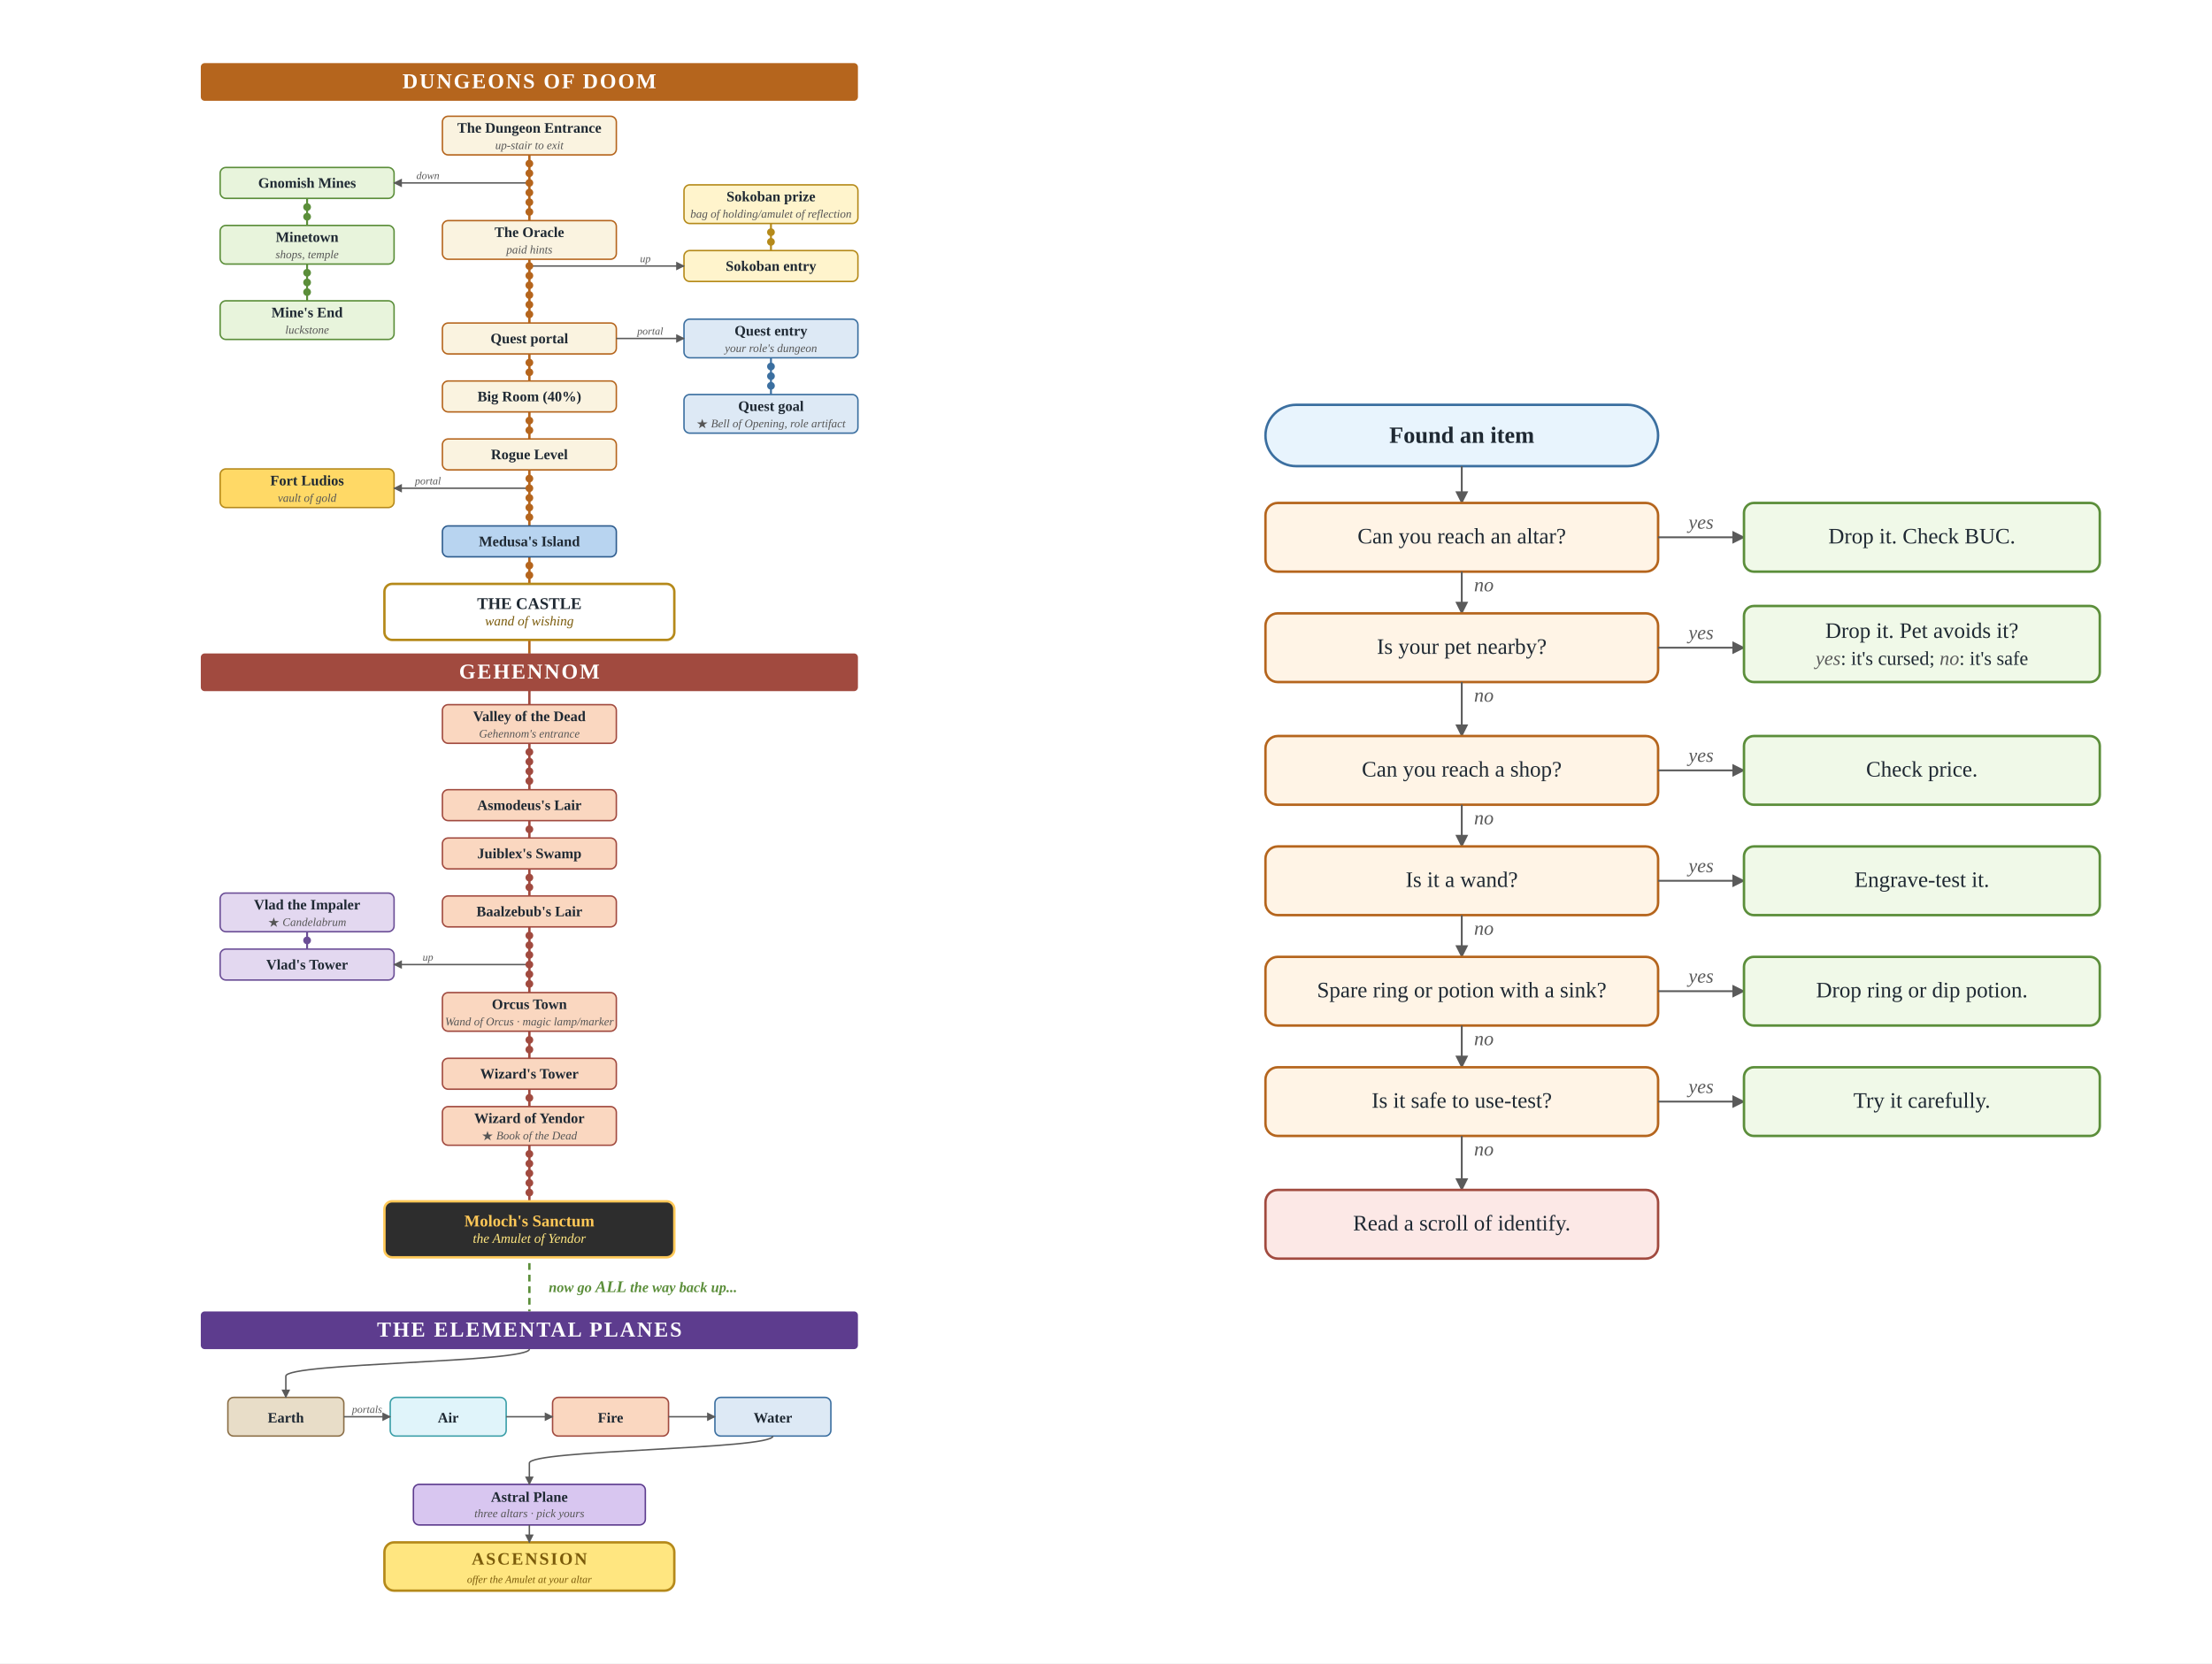
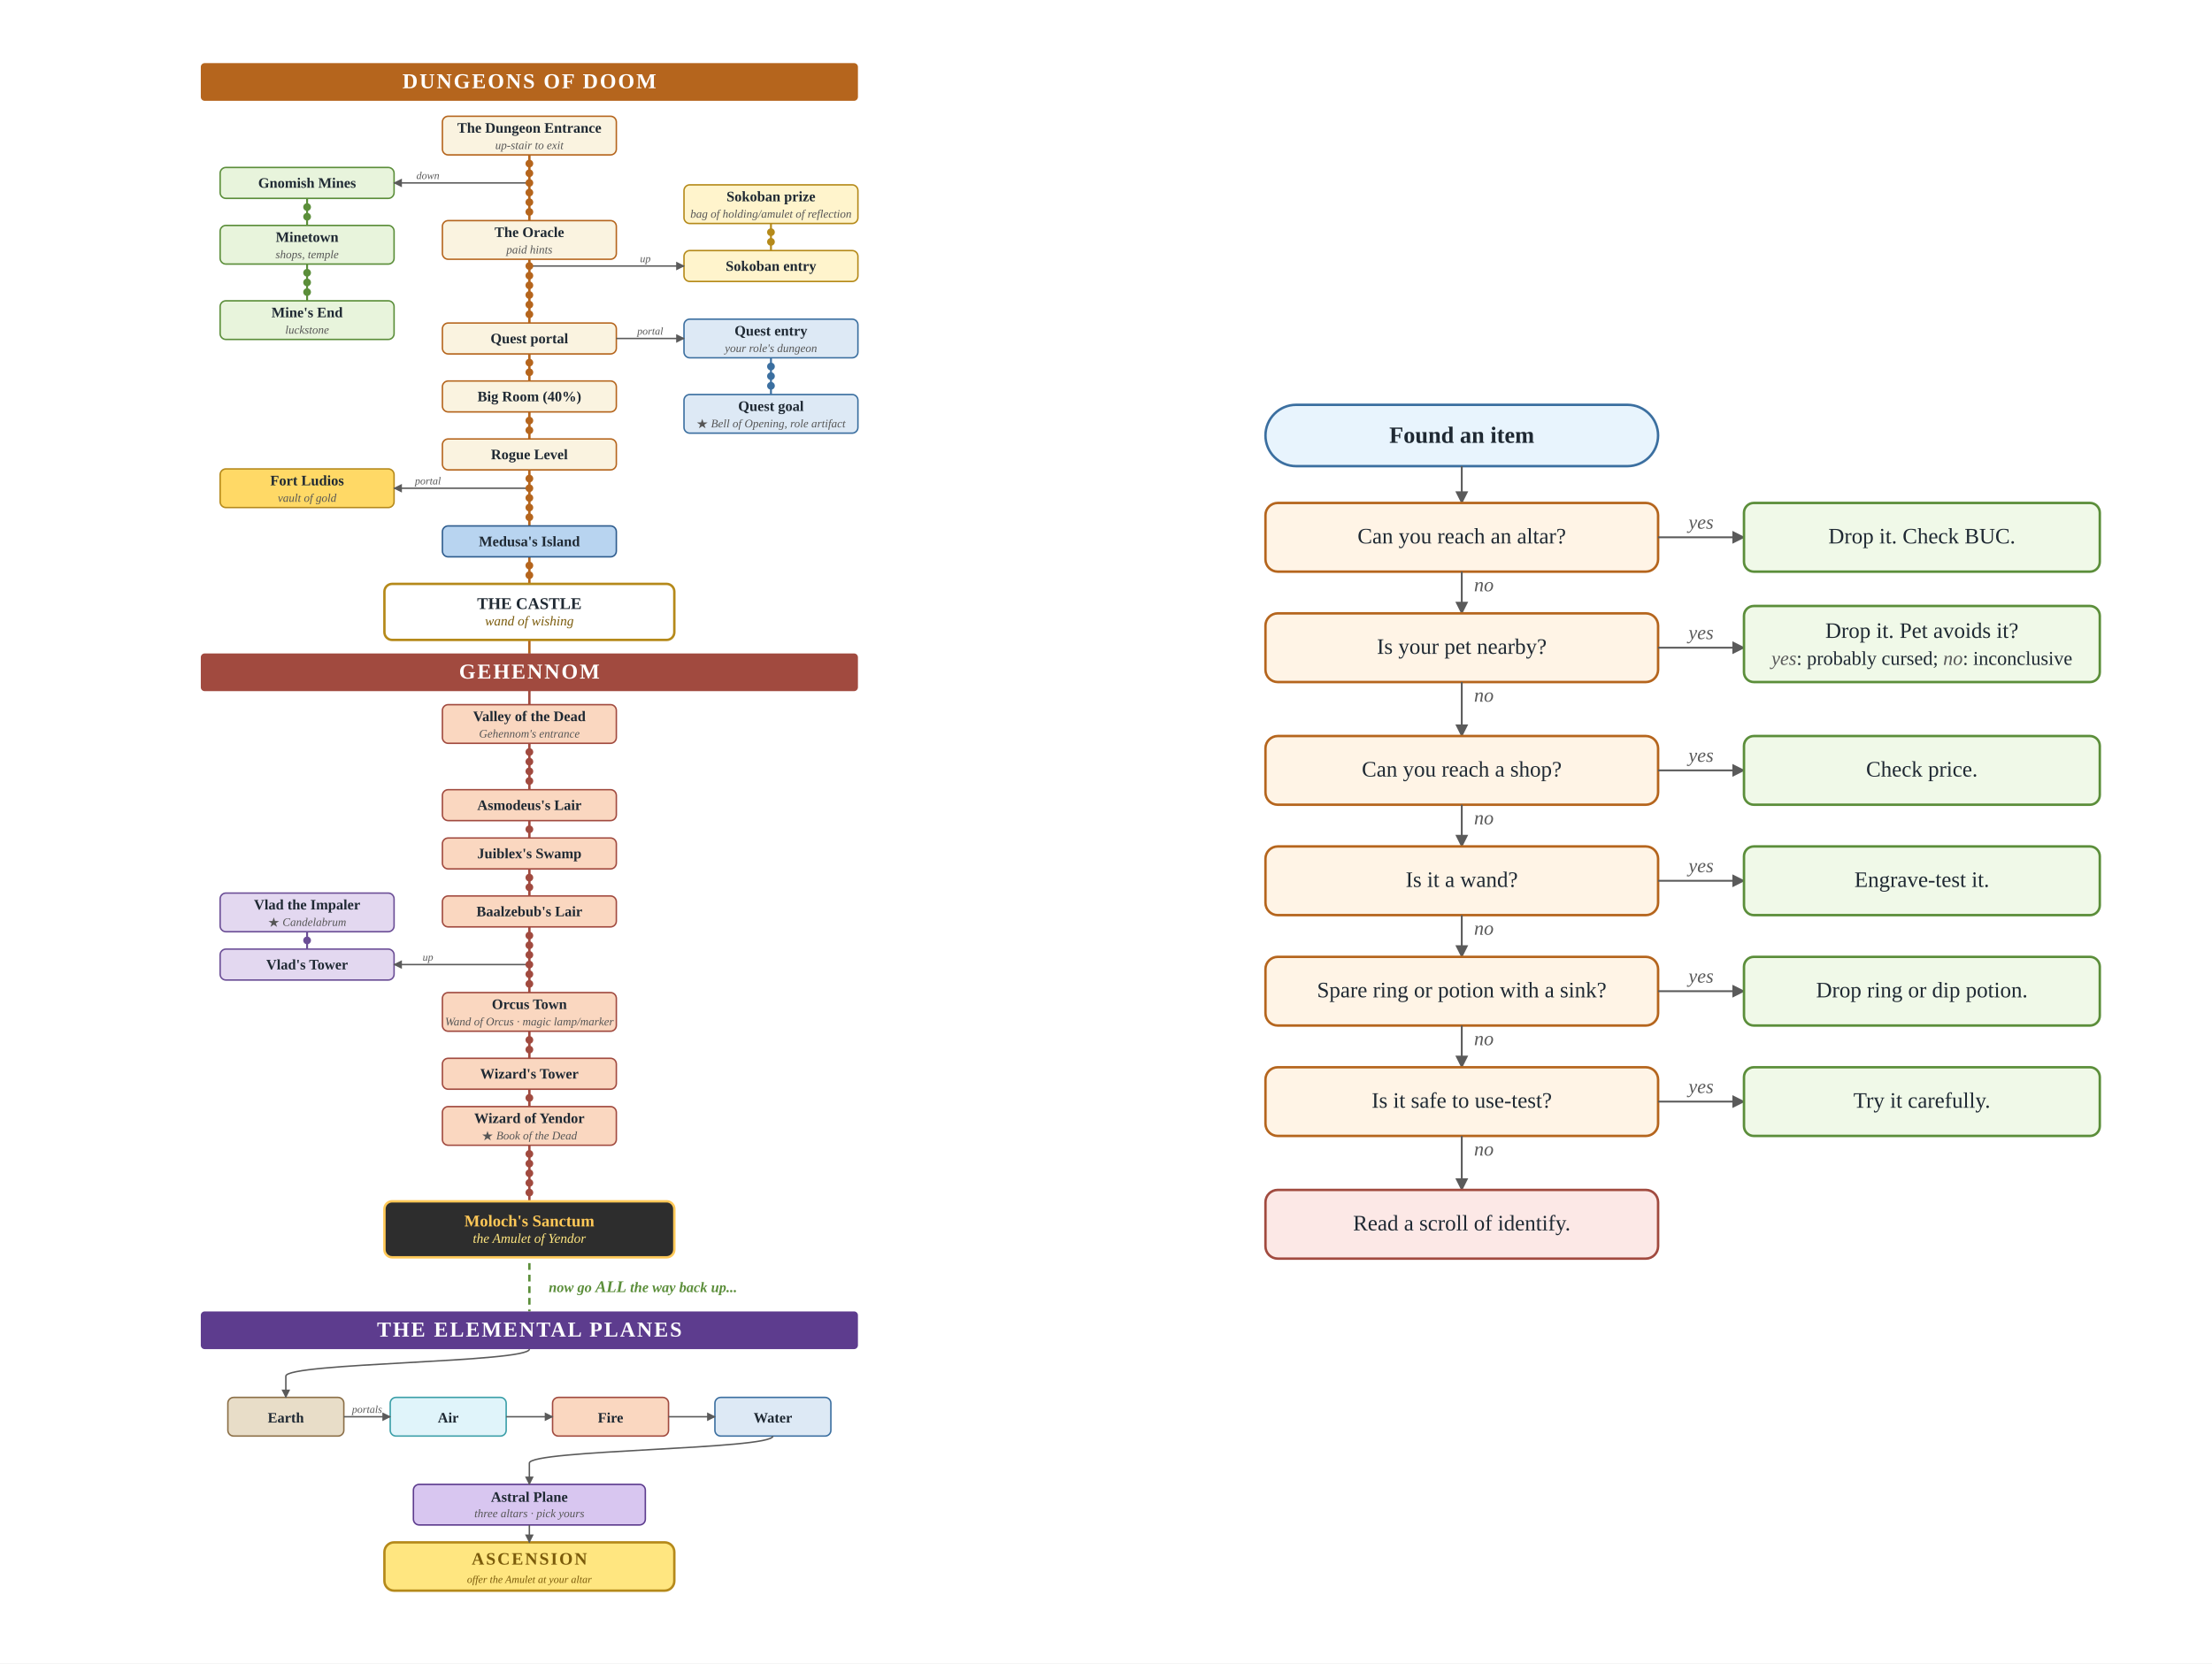
<svg xmlns="http://www.w3.org/2000/svg" width="789.746pt" height="594.0pt" viewBox="0 0 789.746 594.0" style="font-feature-settings:'liga' 0, 'dlig' 0;">
  <rect x="0" y="0" width="789.746" height="594.0" fill="white" />
  <svg x="57.892" y="22.536" width="262.216" height="210.808" viewBox="0 0 760 611" preserveAspectRatio="xMidYMin meet" overflow="visible">
    <defs>
      <marker id="arr" viewBox="0 0 10 10" refX="9" refY="5" markerWidth="6" markerHeight="6" orient="auto-start-reverse">
        <path d="M 0 0 L 10 5 L 0 10 z" fill="#5a5a5a" />
      </marker>
    </defs>
    <line x1="380" y1="55" x2="380" y2="611" stroke="#B5651D" stroke-width="2.5" fill="none" />
    <rect x="40" y="0" width="680" height="39" rx="4" fill="#B5651D" />
    <text x="380" y="26" font-size="22" font-weight="600" fill="#fff" text-anchor="middle" letter-spacing="0.08em">DUNGEONS OF DOOM</text>
    <line x1="150" y1="140" x2="150" y2="246" stroke="#5B8E3A" stroke-width="2" fill="none" />
    <line x1="630" y1="166" x2="630" y2="194" stroke="#B58A1A" stroke-width="2" fill="none" />
    <line x1="630" y1="305" x2="630" y2="343" stroke="#3B6FA0" stroke-width="2" fill="none" />
    <rect x="290" y="55" width="180" height="40" rx="6" fill="#FAF3E0" stroke="#B5651D" stroke-width="1.5" />
    <text x="380" y="72" font-size="15" font-weight="600" fill="#1f2933" text-anchor="middle">The Dungeon Entrance</text>
    <text x="380" y="89" font-size="12" font-style="italic" fill="#555" text-anchor="middle">up-stair to exit</text>
    <rect x="60" y="108" width="180" height="32" rx="6" fill="#E8F4DC" stroke="#5B8E3A" stroke-width="1.5" />
    <text x="150" y="129" font-size="15" font-weight="600" fill="#1f2933" text-anchor="middle">Gnomish Mines</text>
    <rect x="60" y="168" width="180" height="40" rx="6" fill="#E8F4DC" stroke="#5B8E3A" stroke-width="1.5" />
    <text x="150" y="185" font-size="15" font-weight="600" fill="#1f2933" text-anchor="middle">Minetown</text>
    <text x="150" y="202" font-size="12" font-style="italic" fill="#555" text-anchor="middle">shops, temple</text>
    <rect x="60" y="246" width="180" height="40" rx="6" fill="#E8F4DC" stroke="#5B8E3A" stroke-width="1.5" />
    <text x="150" y="263" font-size="15" font-weight="600" fill="#1f2933" text-anchor="middle">Mine's End</text>
    <text x="150" y="280" font-size="12" font-style="italic" fill="#555" text-anchor="middle">luckstone</text>
    <rect x="290" y="163" width="180" height="40" rx="6" fill="#FAF3E0" stroke="#B5651D" stroke-width="1.5" />
    <text x="380" y="180" font-size="15" font-weight="600" fill="#1f2933" text-anchor="middle">The Oracle</text>
    <text x="380" y="197" font-size="12" font-style="italic" fill="#555" text-anchor="middle">paid hints</text>
    <rect x="540" y="126" width="180" height="40" rx="6" fill="#FFF4CC" stroke="#B58A1A" stroke-width="1.5" />
    <text x="630" y="143" font-size="15" font-weight="600" fill="#1f2933" text-anchor="middle">Sokoban prize</text>
    <text x="630" y="160" font-size="12" font-style="italic" fill="#555" text-anchor="middle">bag of holding/amulet of reflection</text>
    <rect x="540" y="194" width="180" height="32" rx="6" fill="#FFF4CC" stroke="#B58A1A" stroke-width="1.5" />
    <text x="630" y="215" font-size="15" font-weight="600" fill="#1f2933" text-anchor="middle">Sokoban entry</text>
    <rect x="290" y="269" width="180" height="32" rx="6" fill="#FAF3E0" stroke="#B5651D" stroke-width="1.5" />
    <text x="380" y="290" font-size="15" font-weight="600" fill="#1f2933" text-anchor="middle">
      <tspan>Q</tspan>uest portal</text>
    <rect x="540" y="265" width="180" height="40" rx="6" fill="#DDE9F5" stroke="#3B6FA0" stroke-width="1.5" />
    <text x="630" y="282" font-size="15" font-weight="600" fill="#1f2933" text-anchor="middle">
      <tspan>Q</tspan>uest entry</text>
    <text x="630" y="299" font-size="12" font-style="italic" fill="#555" text-anchor="middle">your role's dungeon</text>
    <rect x="540" y="343" width="180" height="40" rx="6" fill="#DDE9F5" stroke="#3B6FA0" stroke-width="1.5" />
    <text x="630" y="360" font-size="15" font-weight="600" fill="#1f2933" text-anchor="middle">
      <tspan>Q</tspan>uest goal</text>
    <text x="630" y="377" font-size="12" font-style="italic" fill="#555" text-anchor="middle">★ Bell of Opening, role artifact</text>
    <rect x="290" y="329" width="180" height="32" rx="6" fill="#FAF3E0" stroke="#B5651D" stroke-width="1.5" />
    <text x="380" y="350" font-size="15" font-weight="600" fill="#1f2933" text-anchor="middle">Big Room (40%)</text>
    <rect x="290" y="389" width="180" height="32" rx="6" fill="#FAF3E0" stroke="#B5651D" stroke-width="1.5" />
    <text x="380" y="410" font-size="15" font-weight="600" fill="#1f2933" text-anchor="middle">Rogue Level</text>
    <rect x="60" y="420" width="180" height="40" rx="6" fill="#FFD966" stroke="#B5891A" stroke-width="1.5" />
    <text x="150" y="437" font-size="15" font-weight="600" fill="#1f2933" text-anchor="middle">Fort Ludios</text>
    <text x="150" y="454" font-size="12" font-style="italic" fill="#555" text-anchor="middle">vault of gold</text>
    <rect x="290" y="479" width="180" height="32" rx="6" fill="#B8D4F0" stroke="#2E5C8E" stroke-width="1.5" />
    <text x="380" y="500" font-size="15" font-weight="600" fill="#1f2933" text-anchor="middle">Medusa's Island</text>
    <rect x="230" y="539" width="300" height="58" rx="8" fill="#FFFFFF" stroke="#B5891A" stroke-width="2.5" />
    <text x="380" y="565" font-size="17" font-weight="600" fill="#1f2933" text-anchor="middle">THE CASTLE</text>
    <text x="380" y="582" font-size="14" font-style="italic" fill="#7A5A0A" text-anchor="middle">wand of wishing</text>
    <line x1="380" y1="124" x2="240" y2="124" stroke="#5a5a5a" stroke-width="1.5" marker-end="url(#arr)" fill="none" />
    <line x1="380" y1="210" x2="540" y2="210" stroke="#5a5a5a" stroke-width="1.5" marker-end="url(#arr)" fill="none" />
    <line x1="470" y1="285" x2="540" y2="285" stroke="#5a5a5a" stroke-width="1.5" marker-end="url(#arr)" fill="none" />
    <line x1="380" y1="440" x2="240" y2="440" stroke="#5a5a5a" stroke-width="1.5" marker-end="url(#arr)" fill="none" />
    <text x="275" y="120" font-size="11" font-style="italic" fill="#5a5a5a" text-anchor="middle">down</text>
    <text x="500" y="206" font-size="11" font-style="italic" fill="#5a5a5a" text-anchor="middle">up</text>
    <text x="505" y="281" font-size="11" font-style="italic" fill="#5a5a5a" text-anchor="middle">portal</text>
    <text x="275" y="436" font-size="11" font-style="italic" fill="#5a5a5a" text-anchor="middle">portal</text>
    <circle cx="380" cy="124" r="4" fill="#B5651D" />
    <circle cx="380" cy="210" r="4" fill="#B5651D" />
    <circle cx="380" cy="440" r="4" fill="#B5651D" />
    <circle cx="380" cy="104.0" r="4" fill="#B5651D" />
    <circle cx="380" cy="114.0" r="4" fill="#B5651D" />
    <circle cx="150" cy="149.0" r="4" fill="#5B8E3A" />
    <circle cx="150" cy="159.0" r="4" fill="#5B8E3A" />
    <circle cx="150" cy="217.0" r="4" fill="#5B8E3A" />
    <circle cx="150" cy="227.0" r="4" fill="#5B8E3A" />
    <circle cx="150" cy="237.0" r="4" fill="#5B8E3A" />
    <circle cx="380" cy="134.0" r="4" fill="#B5651D" />
    <circle cx="380" cy="144.0" r="4" fill="#B5651D" />
    <circle cx="380" cy="154.0" r="4" fill="#B5651D" />
    <circle cx="630" cy="175.0" r="4" fill="#B58A1A" />
    <circle cx="630" cy="185.0" r="4" fill="#B58A1A" />
    <circle cx="380" cy="220.0" r="4" fill="#B5651D" />
    <circle cx="380" cy="230.0" r="4" fill="#B5651D" />
    <circle cx="380" cy="240.0" r="4" fill="#B5651D" />
    <circle cx="380" cy="250.0" r="4" fill="#B5651D" />
    <circle cx="380" cy="260.0" r="4" fill="#B5651D" />
    <circle cx="630" cy="314.0" r="4" fill="#3B6FA0" />
    <circle cx="630" cy="324.0" r="4" fill="#3B6FA0" />
    <circle cx="630" cy="334.0" r="4" fill="#3B6FA0" />
    <circle cx="380" cy="310.0" r="4" fill="#B5651D" />
    <circle cx="380" cy="320.0" r="4" fill="#B5651D" />
    <circle cx="380" cy="370.0" r="4" fill="#B5651D" />
    <circle cx="380" cy="380.0" r="4" fill="#B5651D" />
    <circle cx="380" cy="430.0" r="4" fill="#B5651D" />
    <circle cx="380" cy="450.0" r="4" fill="#B5651D" />
    <circle cx="380" cy="460.0" r="4" fill="#B5651D" />
    <circle cx="380" cy="470.0" r="4" fill="#B5651D" />
    <circle cx="380" cy="520.0" r="4" fill="#B5651D" />
    <circle cx="380" cy="530.0" r="4" fill="#B5651D" />
  </svg>
  <svg x="57.892" y="233.344" width="262.216" height="234.959" viewBox="0 0 760 681" preserveAspectRatio="xMidYMin meet" overflow="visible">
    <defs>
      <marker id="arr" viewBox="0 0 10 10" refX="9" refY="5" markerWidth="6" markerHeight="6" orient="auto-start-reverse">
        <path d="M 0 0 L 10 5 L 0 10 z" fill="#5a5a5a" />
      </marker>
    </defs>
    <line x1="380" y1="0" x2="380" y2="39" stroke="#B5651D" stroke-width="2.5" fill="none" />
    <line x1="380" y1="0" x2="380" y2="625" stroke="#A14A3F" stroke-width="2.5" fill="none" />
    <rect x="40" y="0" width="680" height="39" rx="4" fill="#A14A3F" />
    <text x="380" y="26" font-size="22" font-weight="600" fill="#fff" text-anchor="middle" letter-spacing="0.08em">GEHENNOM</text>
    <line x1="150" y1="288" x2="150" y2="306" stroke="#6B4E96" stroke-width="2" fill="none" />
    <rect x="290" y="53" width="180" height="40" rx="6" fill="#FAD7C0" stroke="#A14A3F" stroke-width="1.5" />
    <text x="380" y="70" font-size="15" font-weight="600" fill="#1f2933" text-anchor="middle">Valley of the Dead</text>
    <text x="380" y="87" font-size="12" font-style="italic" fill="#555" text-anchor="middle">Gehennom's entrance</text>
    <rect x="290" y="141" width="180" height="32" rx="6" fill="#FAD7C0" stroke="#A14A3F" stroke-width="1.5" />
    <text x="380" y="162" font-size="15" font-weight="600" fill="#1f2933" text-anchor="middle">Asmodeus's Lair</text>
    <rect x="290" y="191" width="180" height="32" rx="6" fill="#FAD7C0" stroke="#A14A3F" stroke-width="1.5" />
    <text x="380" y="212" font-size="15" font-weight="600" fill="#1f2933" text-anchor="middle">Juiblex's Swamp</text>
    <rect x="290" y="251" width="180" height="32" rx="6" fill="#FAD7C0" stroke="#A14A3F" stroke-width="1.5" />
    <text x="380" y="272" font-size="15" font-weight="600" fill="#1f2933" text-anchor="middle">Baalzebub's Lair</text>
    <rect x="60" y="248" width="180" height="40" rx="6" fill="#E3D8F0" stroke="#6B4E96" stroke-width="1.5" />
    <text x="150" y="265" font-size="15" font-weight="600" fill="#1f2933" text-anchor="middle">Vlad the Impaler</text>
    <text x="150" y="282" font-size="12" font-style="italic" fill="#555" text-anchor="middle">★ Candelabrum</text>
    <rect x="60" y="306" width="180" height="32" rx="6" fill="#E3D8F0" stroke="#6B4E96" stroke-width="1.5" />
    <text x="150" y="327" font-size="15" font-weight="600" fill="#1f2933" text-anchor="middle">Vlad's Tower</text>
    <rect x="290" y="351" width="180" height="40" rx="6" fill="#FAD7C0" stroke="#A14A3F" stroke-width="1.5" />
    <text x="380" y="368" font-size="15" font-weight="600" fill="#1f2933" text-anchor="middle">Orcus Town</text>
    <text x="380" y="385" font-size="12" font-style="italic" fill="#555" text-anchor="middle">Wand of Orcus · magic lamp/marker</text>
    <rect x="290" y="419" width="180" height="32" rx="6" fill="#FAD7C0" stroke="#A14A3F" stroke-width="1.5" />
    <text x="380" y="440" font-size="15" font-weight="600" fill="#1f2933" text-anchor="middle">Wizard's Tower</text>
    <rect x="290" y="469" width="180" height="40" rx="6" fill="#FAD7C0" stroke="#A14A3F" stroke-width="1.5" />
    <text x="380" y="486" font-size="15" font-weight="600" fill="#1f2933" text-anchor="middle">Wizard of Yendor</text>
    <text x="380" y="503" font-size="12" font-style="italic" fill="#555" text-anchor="middle">★ Book of the Dead</text>
    <rect x="230" y="567" width="300" height="58" rx="8" fill="#2D2D2D" stroke="#FFC857" stroke-width="2.5" />
    <text x="380" y="593" font-size="17" font-weight="600" fill="#FFC857" text-anchor="middle">Moloch's Sanctum</text>
    <text x="380" y="610" font-size="14" font-style="italic" fill="#FFE680" text-anchor="middle">the Amulet of Yendor</text>
    <line x1="380" y1="322" x2="240" y2="322" stroke="#5a5a5a" stroke-width="1.5" marker-end="url(#arr)" fill="none" />
    <text x="275" y="318" font-size="11" font-style="italic" fill="#5a5a5a" text-anchor="middle">up</text>
    <circle cx="380" cy="322" r="4" fill="#A14A3F" />
    <circle cx="380" cy="102.0" r="4" fill="#A14A3F" />
    <circle cx="380" cy="112.0" r="4" fill="#A14A3F" />
    <circle cx="380" cy="122.0" r="4" fill="#A14A3F" />
    <circle cx="380" cy="132.0" r="4" fill="#A14A3F" />
    <circle cx="380" cy="182.0" r="4" fill="#A14A3F" />
    <circle cx="380" cy="232.0" r="4" fill="#A14A3F" />
    <circle cx="380" cy="242.0" r="4" fill="#A14A3F" />
    <circle cx="380" cy="292.0" r="4" fill="#A14A3F" />
    <circle cx="380" cy="302.0" r="4" fill="#A14A3F" />
    <circle cx="380" cy="312.0" r="4" fill="#A14A3F" />
    <circle cx="150" cy="297.0" r="4" fill="#6B4E96" />
    <circle cx="380" cy="332.0" r="4" fill="#A14A3F" />
    <circle cx="380" cy="342.0" r="4" fill="#A14A3F" />
    <circle cx="380" cy="400.0" r="4" fill="#A14A3F" />
    <circle cx="380" cy="410.0" r="4" fill="#A14A3F" />
    <circle cx="380" cy="460.0" r="4" fill="#A14A3F" />
    <circle cx="380" cy="518.0" r="4" fill="#A14A3F" />
    <circle cx="380" cy="528.0" r="4" fill="#A14A3F" />
    <circle cx="380" cy="538.0" r="4" fill="#A14A3F" />
    <circle cx="380" cy="548.0" r="4" fill="#A14A3F" />
    <circle cx="380" cy="558.0" r="4" fill="#A14A3F" />
    <line x1="380" y1="631" x2="380" y2="681" stroke="#5B8E3A" stroke-width="2.5" stroke-dasharray="7,5" fill="none" />
    <text x="400" y="661" font-size="15" font-weight="600" font-style="italic" fill="#5B8E3A">now go <tspan style="font-weight:800;font-size:17px">ALL</tspan> the way back up...</text>
  </svg>
  <svg x="57.892" y="468.303" width="262.216" height="103.161" viewBox="0 0 760 299" preserveAspectRatio="xMidYMin meet" overflow="visible">
    <defs>
      <marker id="arr" viewBox="0 0 10 10" refX="9" refY="5" markerWidth="6" markerHeight="6" orient="auto-start-reverse">
        <path d="M 0 0 L 10 5 L 0 10 z" fill="#5a5a5a" />
      </marker>
    </defs>
    <rect x="40" y="0" width="680" height="39" rx="4" fill="#5D3C8E" />
    <text x="380" y="26" font-size="22" font-weight="600" fill="#fff" text-anchor="middle" letter-spacing="0.08em">THE ELEMENTAL PLANES</text>
    <rect x="68" y="89" width="120" height="40" rx="6" fill="#E8DDC8" stroke="#8B6F47" stroke-width="1.5" />
    <text x="128" y="115" font-size="15" font-weight="600" fill="#1f2933" text-anchor="middle">Earth</text>
    <rect x="236" y="89" width="120" height="40" rx="6" fill="#E0F4FA" stroke="#3B9FA8" stroke-width="1.5" />
    <text x="296" y="115" font-size="15" font-weight="600" fill="#1f2933" text-anchor="middle">Air</text>
    <rect x="404" y="89" width="120" height="40" rx="6" fill="#FAD7C0" stroke="#A14A3F" stroke-width="1.5" />
    <text x="464" y="115" font-size="15" font-weight="600" fill="#1f2933" text-anchor="middle">Fire</text>
    <rect x="572" y="89" width="120" height="40" rx="6" fill="#DDE9F5" stroke="#3B6FA0" stroke-width="1.5" />
    <text x="632" y="115" font-size="15" font-weight="600" fill="#1f2933" text-anchor="middle">Water</text>
    <rect x="260" y="179" width="240" height="42" rx="6" fill="#D8C6F0" stroke="#5D3C8E" stroke-width="1.5" />
    <text x="380" y="197" font-size="15" font-weight="600" fill="#1f2933" text-anchor="middle">Astral Plane</text>
    <text x="380" y="213" font-size="12" font-style="italic" fill="#555" text-anchor="middle">three altars · pick yours</text>
    <rect x="230" y="239" width="300" height="50" rx="10" fill="#FFE680" stroke="#B5891A" stroke-width="2.5" />
    <text x="380" y="262" font-size="18" font-weight="700" fill="#7A5A0A" text-anchor="middle" letter-spacing="0.1em">ASCENSION</text>
    <text x="380" y="281" font-size="11" font-style="italic" fill="#7A5A0A" text-anchor="middle">offer the Amulet at your altar</text>
    <path d="M 380 39 C 380 53 128 53 128 67 L 128 89" stroke="#5a5a5a" stroke-width="1.5" fill="none" marker-end="url(#arr)" />
    <line x1="188" y1="109" x2="236" y2="109" stroke="#5a5a5a" stroke-width="1.5" fill="none" marker-end="url(#arr)" />
    <text x="212" y="105" font-size="11" font-style="italic" fill="#5a5a5a" text-anchor="middle">portals</text>
    <line x1="356" y1="109" x2="404" y2="109" stroke="#5a5a5a" stroke-width="1.5" fill="none" marker-end="url(#arr)" />
    <line x1="524" y1="109" x2="572" y2="109" stroke="#5a5a5a" stroke-width="1.5" fill="none" marker-end="url(#arr)" />
    <path d="M 632 129 C 632 143 380 143 380 157 L 380 179" stroke="#5a5a5a" stroke-width="1.5" fill="none" marker-end="url(#arr)" />
    <line x1="380" y1="221" x2="380" y2="239" stroke="#5a5a5a" stroke-width="1.5" fill="none" marker-end="url(#arr)" />
  </svg>
  <svg x="434.282" y="22.536" width="332.928" height="548.928" viewBox="0 0 760 736" preserveAspectRatio="xMidYMid meet" overflow="visible">
    <defs>
      <marker id="arrowhead" viewBox="0 0 10 10" refX="9" refY="5" markerWidth="7" markerHeight="7" orient="auto-start-reverse">
        <path d="M 0 0 L 10 5 L 0 10 z" fill="#5a5a5a" />
      </marker>
      <style>.start{fill:#E8F4FD;stroke:#3B6FA0;stroke-width:2}.decision{fill:#FFF4E6;stroke:#B5651D;stroke-width:2}.action{fill:#F0F9E8;stroke:#5B8E3A;stroke-width:2}.final{fill:#FCE8E6;stroke:#A14A3F;stroke-width:2}.label{font-size:18px;fill:#1f2933;text-anchor:middle}.startlbl{font-size:19px;font-weight:600;fill:#1f2933;text-anchor:middle}.branch{font-size:16px;font-style:italic;fill:#5a5a5a}.edge{fill:none;stroke:#5a5a5a;stroke-width:1.5}</style>
    </defs>
    <rect class="start" x="40" y="20" width="320" height="50" rx="25" ry="25" />
    <text class="startlbl" x="200" y="51">Found an item</text>
    <path class="edge" d="M 200 70 L 200 100" marker-end="url(#arrowhead)" />
    <rect class="decision" x="40" y="100" width="320" height="56" rx="10" ry="10" />
    <text class="label" x="200" y="133">Can you reach an altar?</text>
    <path class="edge" d="M 360 128 L 430 128" marker-end="url(#arrowhead)" />
    <text class="branch" x="395" y="121" text-anchor="middle">yes</text>
    <rect class="action" x="430" y="100" width="290" height="56" rx="8" ry="8" />
    <text class="label" x="575" y="133">Drop it. Check BUC.</text>
    <text class="branch" x="210" y="172">no</text>
    <path class="edge" d="M 200 156 L 200 190" marker-end="url(#arrowhead)" />
    <rect class="decision" x="40" y="190" width="320" height="56" rx="10" ry="10" />
    <text class="label" x="200" y="223">Is your pet nearby?</text>
    <path class="edge" d="M 360 218 L 430 218" marker-end="url(#arrowhead)" />
    <text class="branch" x="395" y="211" text-anchor="middle">yes</text>
    <rect class="action" x="430" y="184" width="290" height="62" rx="8" ry="8" />
    <text class="label" x="575" y="210">Drop it. Pet avoids it?</text>
    <text class="label" x="575" y="232" style="font-size: 16px;">
-       <tspan style="font-style: italic; fill:#5a5a5a;">yes</tspan>: it's cursed; <tspan style="font-style: italic; fill:#5a5a5a;">no</tspan>: it's safe</text>
+       <tspan style="font-style: italic; fill:#5a5a5a;">yes</tspan>: probably cursed; <tspan style="font-style: italic; fill:#5a5a5a;">no</tspan>: inconclusive</text>
    <text class="branch" x="210" y="262">no</text>
    <path class="edge" d="M 200 246 L 200 290" marker-end="url(#arrowhead)" />
    <rect class="decision" x="40" y="290" width="320" height="56" rx="10" ry="10" />
    <text class="label" x="200" y="323">Can you reach a shop?</text>
    <path class="edge" d="M 360 318 L 430 318" marker-end="url(#arrowhead)" />
    <text class="branch" x="395" y="311" text-anchor="middle">yes</text>
    <rect class="action" x="430" y="290" width="290" height="56" rx="8" ry="8" />
    <text class="label" x="575" y="323">Check price.</text>
    <text class="branch" x="210" y="362">no</text>
    <path class="edge" d="M 200 346 L 200 380" marker-end="url(#arrowhead)" />
    <rect class="decision" x="40" y="380" width="320" height="56" rx="10" ry="10" />
    <text class="label" x="200" y="413">Is it a wand?</text>
    <path class="edge" d="M 360 408 L 430 408" marker-end="url(#arrowhead)" />
    <text class="branch" x="395" y="401" text-anchor="middle">yes</text>
    <rect class="action" x="430" y="380" width="290" height="56" rx="8" ry="8" />
    <text class="label" x="575" y="413">Engrave-test it.</text>
    <text class="branch" x="210" y="452">no</text>
    <path class="edge" d="M 200 436 L 200 470" marker-end="url(#arrowhead)" />
    <rect class="decision" x="40" y="470" width="320" height="56" rx="10" ry="10" />
    <text class="label" x="200" y="503">Spare ring or potion with a sink?</text>
    <path class="edge" d="M 360 498 L 430 498" marker-end="url(#arrowhead)" />
    <text class="branch" x="395" y="491" text-anchor="middle">yes</text>
    <rect class="action" x="430" y="470" width="290" height="56" rx="8" ry="8" />
    <text class="label" x="575" y="503">Drop ring or dip potion.</text>
    <text class="branch" x="210" y="542">no</text>
    <path class="edge" d="M 200 526 L 200 560" marker-end="url(#arrowhead)" />
    <rect class="decision" x="40" y="560" width="320" height="56" rx="10" ry="10" />
    <text class="label" x="200" y="593">Is it safe to use-test?</text>
    <path class="edge" d="M 360 588 L 430 588" marker-end="url(#arrowhead)" />
    <text class="branch" x="395" y="581" text-anchor="middle">yes</text>
    <rect class="action" x="430" y="560" width="290" height="56" rx="8" ry="8" />
    <text class="label" x="575" y="593">Try it carefully.</text>
    <text class="branch" x="210" y="632">no</text>
    <path class="edge" d="M 200 616 L 200 660" marker-end="url(#arrowhead)" />
    <rect class="final" x="40" y="660" width="320" height="56" rx="10" ry="10" />
    <text class="label" x="200" y="693">Read a scroll of identify.</text>
  </svg>
</svg>
